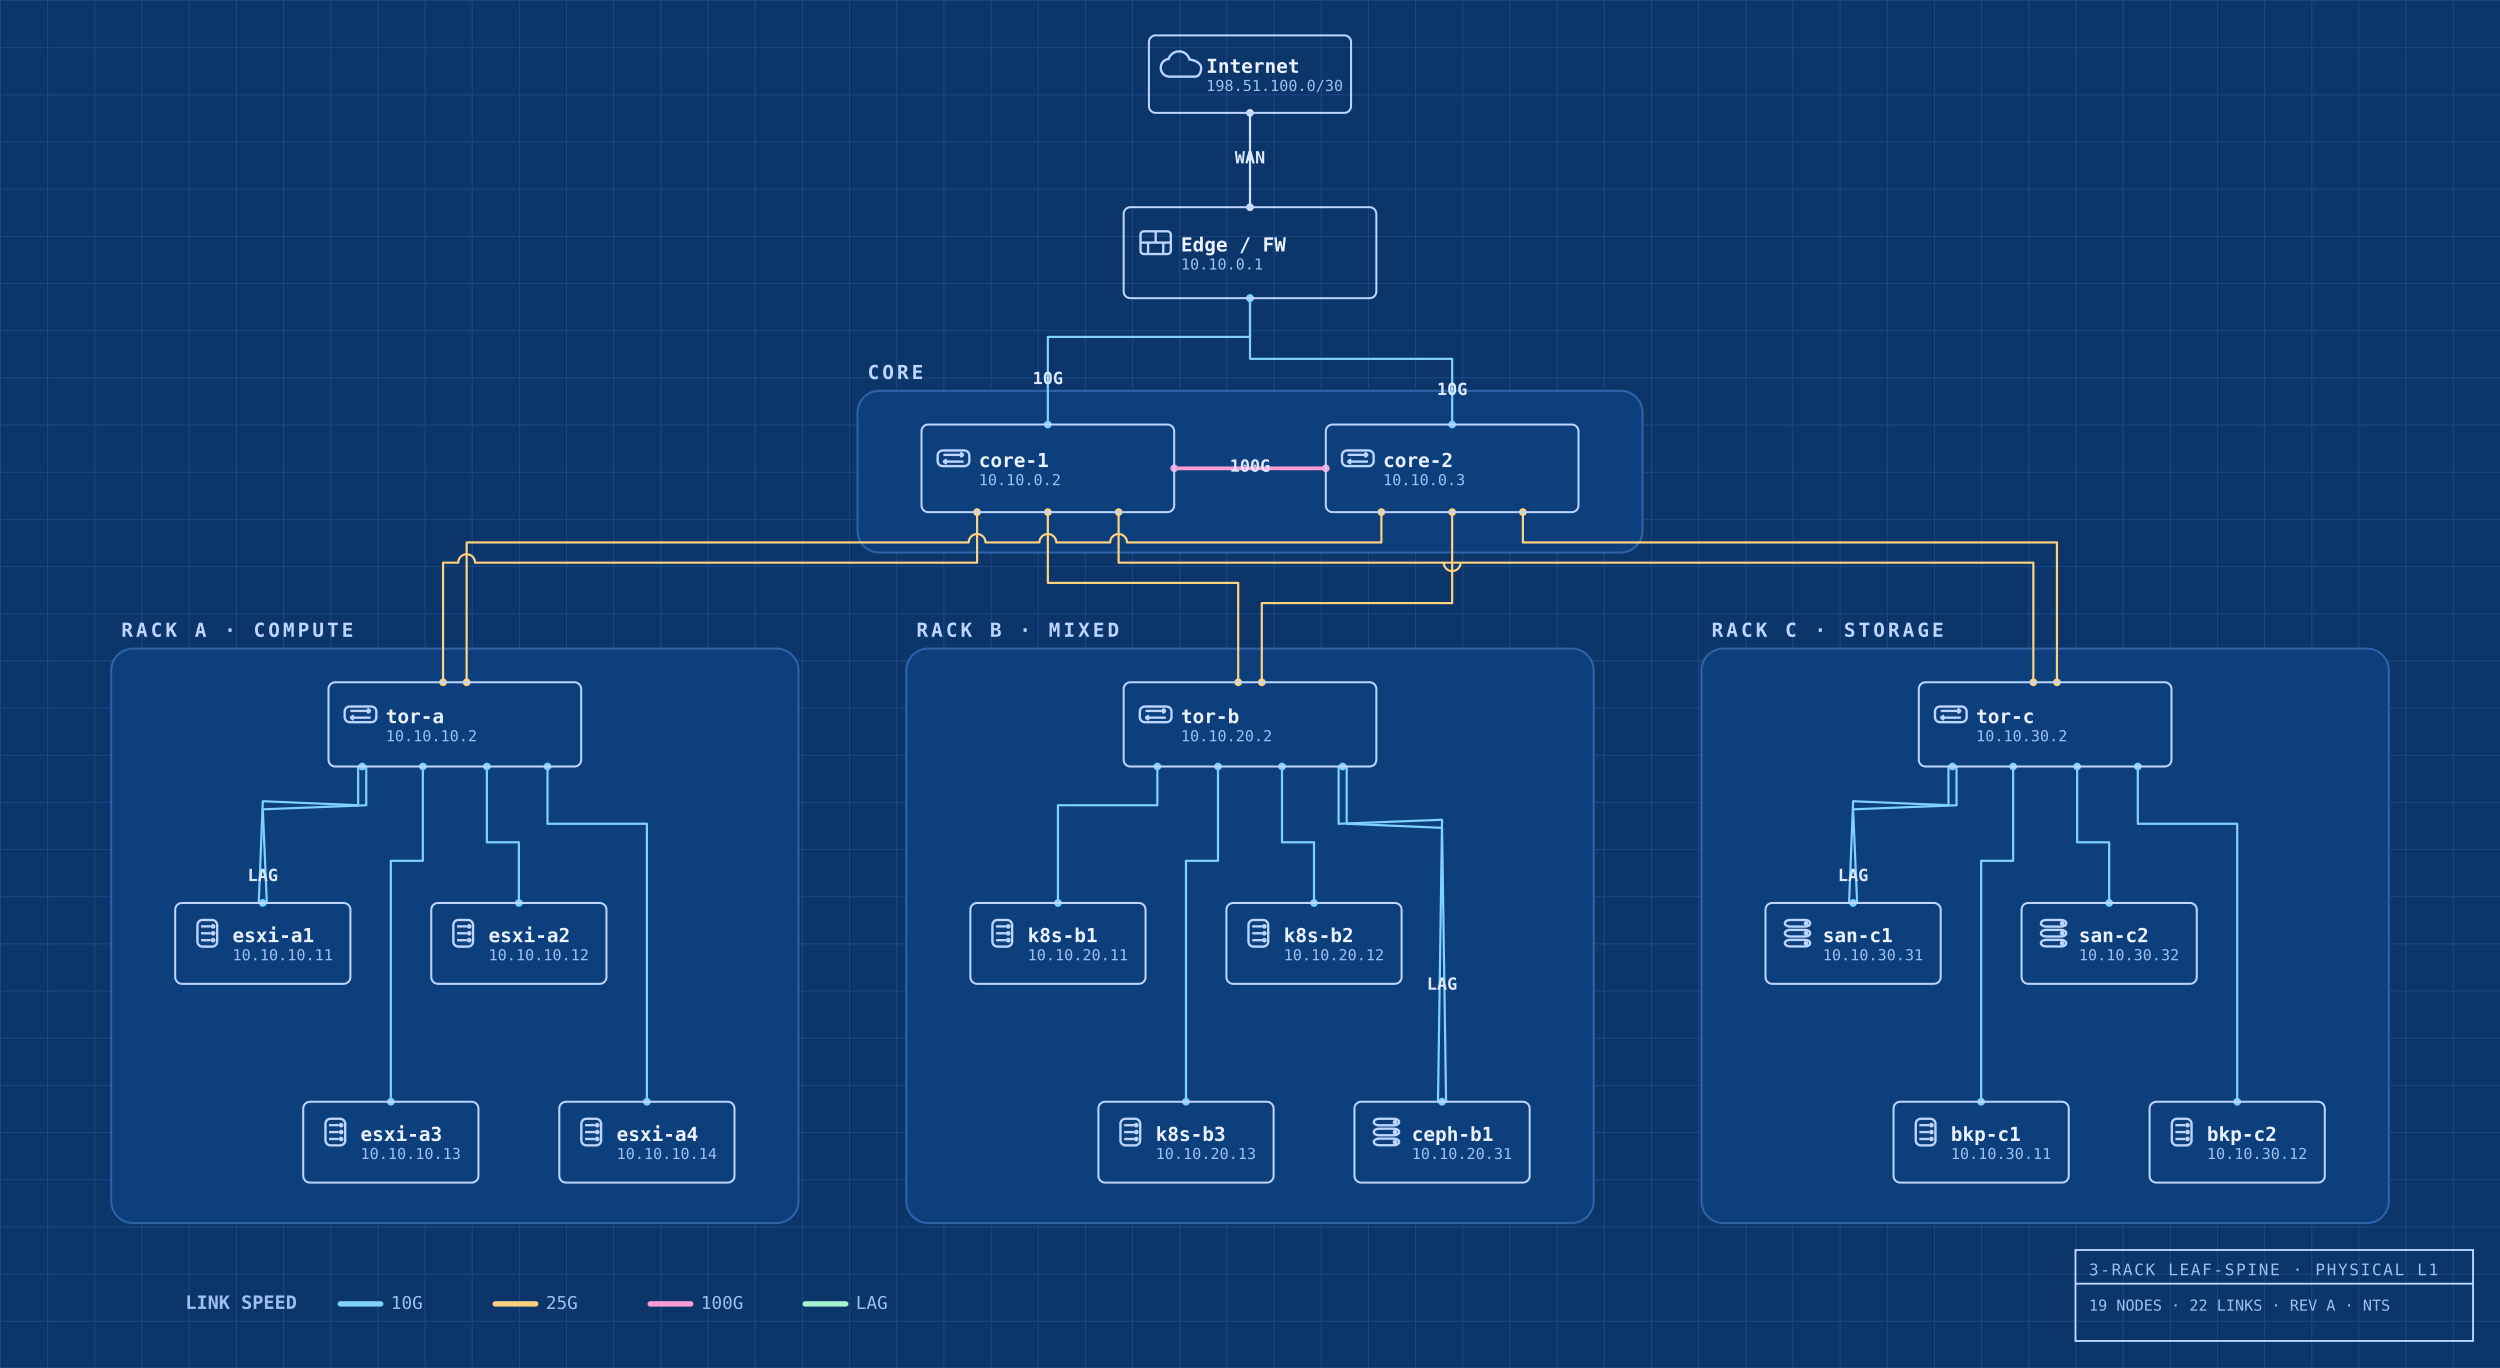
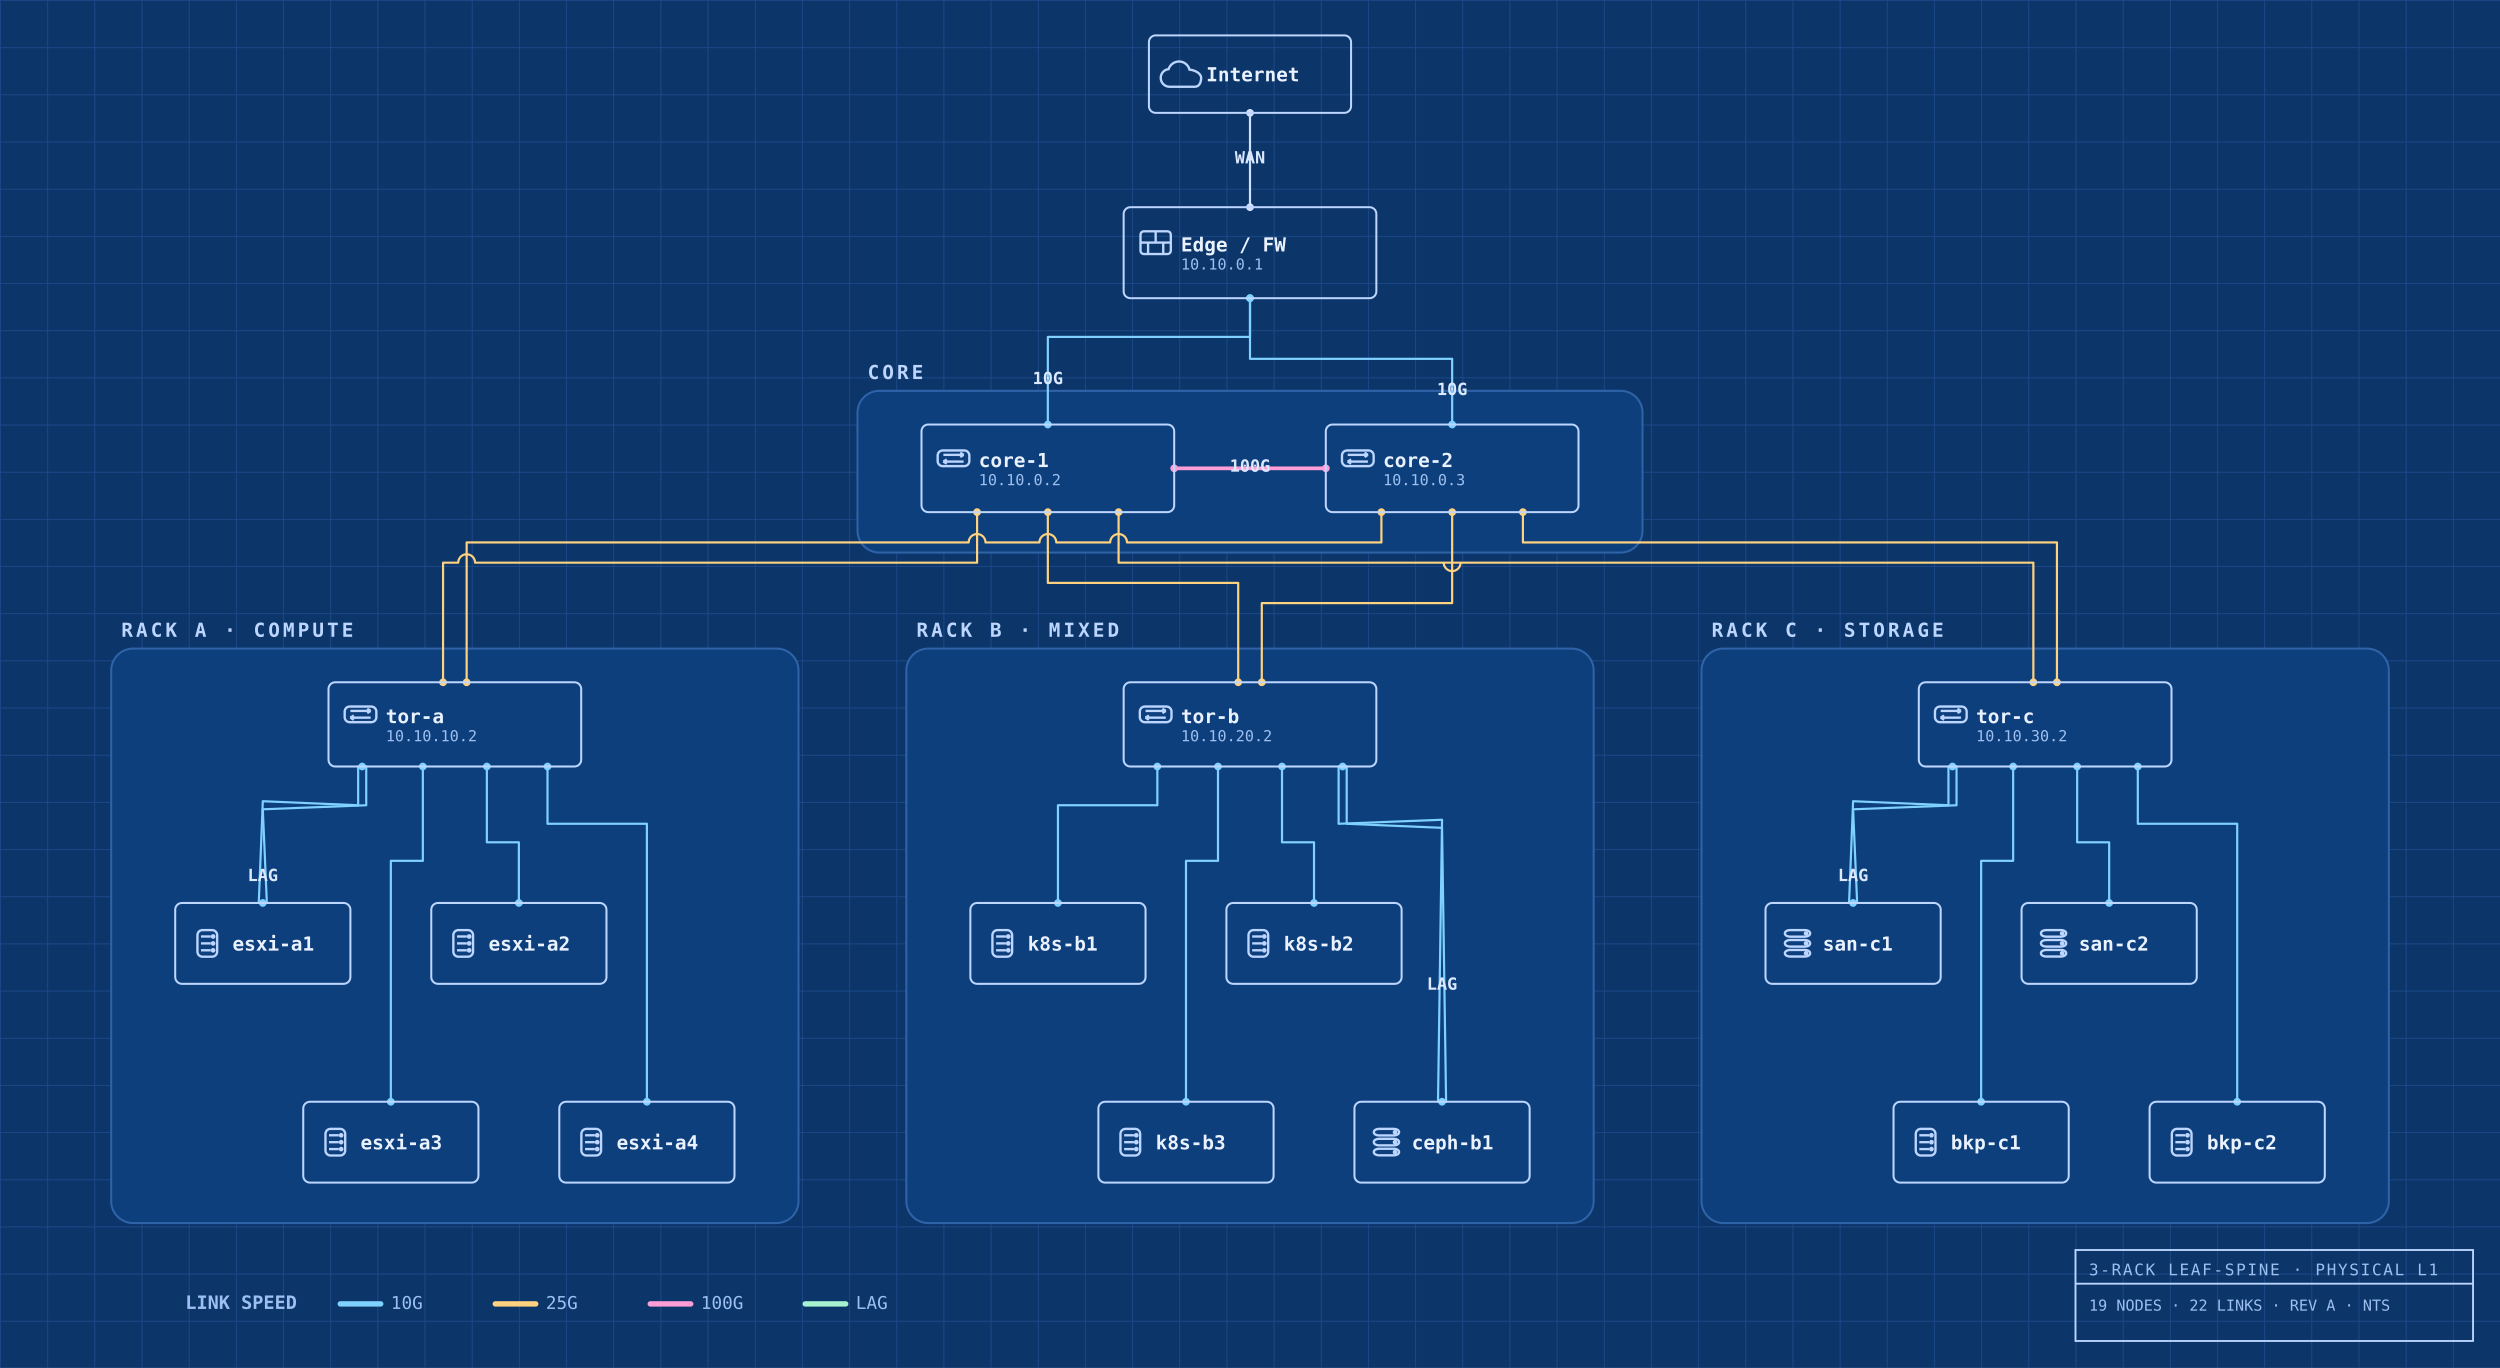
<svg xmlns="http://www.w3.org/2000/svg" viewBox="0 0 1484 812" font-family="ui-monospace, SFMono-Regular, Menlo, Consolas, monospace">
  <rect width="1484" height="812" fill="#0c356a" />
  <defs>
    <pattern id="grd" width="28" height="28" patternUnits="userSpaceOnUse">
      <path d="M28 0H0V28" fill="none" stroke="#1c4a8a" stroke-width="1" />
    </pattern>
  </defs>
  <rect width="1484" height="812" fill="url(#grd)" />
  <rect x="509.0" y="232.0" width="466.0" height="96.0" rx="13" fill="#0e3f7d" stroke="#2f63a8" stroke-width="1.2" />
  <text x="515.0" y="225.0" font-size="11.5" fill="#bcd6ff" font-weight="700" letter-spacing="1.8" font-family="ui-monospace, SFMono-Regular, Menlo, Consolas, monospace">CORE</text>
  <rect x="66.0" y="385.0" width="408.0" height="341.0" rx="13" fill="#0e3f7d" stroke="#2f63a8" stroke-width="1.2" />
  <text x="72.0" y="378.0" font-size="11.5" fill="#bcd6ff" font-weight="700" letter-spacing="1.8" font-family="ui-monospace, SFMono-Regular, Menlo, Consolas, monospace">RACK A · COMPUTE</text>
  <rect x="538.0" y="385.0" width="408.0" height="341.0" rx="13" fill="#0e3f7d" stroke="#2f63a8" stroke-width="1.2" />
  <text x="544.0" y="378.0" font-size="11.5" fill="#bcd6ff" font-weight="700" letter-spacing="1.8" font-family="ui-monospace, SFMono-Regular, Menlo, Consolas, monospace">RACK B · MIXED</text>
  <rect x="1010.0" y="385.0" width="408.0" height="341.0" rx="13" fill="#0e3f7d" stroke="#2f63a8" stroke-width="1.2" />
  <text x="1016.0" y="378.0" font-size="11.5" fill="#bcd6ff" font-weight="700" letter-spacing="1.8" font-family="ui-monospace, SFMono-Regular, Menlo, Consolas, monospace">RACK C · STORAGE</text>
  <path d="M 742.0,123.0 L 742.0,67.0" fill="none" stroke="#cfe0ff" stroke-width="1.3" stroke-linecap="round" stroke-linejoin="round" />
  <circle cx="742.0" cy="123.0" r="2.3" fill="#cfe0ff" />
  <circle cx="742.0" cy="67.0" r="2.3" fill="#cfe0ff" />
  <path d="M 742.0,177.0 L 742.0,200.0 L 622.0,200.0 L 622.0,252.0" fill="none" stroke="#7fd1ff" stroke-width="1.3" stroke-linecap="round" stroke-linejoin="round" />
  <circle cx="742.0" cy="177.0" r="2.3" fill="#7fd1ff" />
  <circle cx="622.0" cy="252.0" r="2.3" fill="#7fd1ff" />
  <path d="M 742.0,177.0 L 742.0,213.0 L 862.0,213.0 L 862.0,252.0" fill="none" stroke="#7fd1ff" stroke-width="1.3" stroke-linecap="round" stroke-linejoin="round" />
  <circle cx="742.0" cy="177.0" r="2.3" fill="#7fd1ff" />
  <circle cx="862.0" cy="252.0" r="2.3" fill="#7fd1ff" />
  <path d="M 697.0,278.0 L 787.0,278.0" fill="none" stroke="#ff9ed6" stroke-width="2.2" stroke-linecap="round" stroke-linejoin="round" />
  <circle cx="697.0" cy="278.0" r="2.3" fill="#ff9ed6" />
  <circle cx="787.0" cy="278.0" r="2.3" fill="#ff9ed6" />
  <path d="M 263.0,405.0 L 263.0,334.0 L 272.0,334.0 A 5,5 0 0 1 282.0,334.0 L 580.0,334.0 L 580.0,304.0" fill="none" stroke="#ffd27f" stroke-width="1.3" stroke-linecap="round" stroke-linejoin="round" />
  <circle cx="263.0" cy="405.0" r="2.3" fill="#ffd27f" />
  <circle cx="580.0" cy="304.0" r="2.3" fill="#ffd27f" />
  <path d="M 277.0,405.0 L 277.0,322.0 L 575.0,322.0 A 5,5 0 0 1 585.0,322.0 L 617.0,322.0 A 5,5 0 0 1 627.0,322.0 L 659.0,322.0 A 5,5 0 0 1 669.0,322.0 L 820.0,322.0 L 820.0,304.0" fill="none" stroke="#ffd27f" stroke-width="1.3" stroke-linecap="round" stroke-linejoin="round" />
  <circle cx="277.0" cy="405.0" r="2.3" fill="#ffd27f" />
  <circle cx="820.0" cy="304.0" r="2.3" fill="#ffd27f" />
  <path d="M 735.0,405.0 L 735.0,346.0 L 622.0,346.0 L 622.0,304.0" fill="none" stroke="#ffd27f" stroke-width="1.3" stroke-linecap="round" stroke-linejoin="round" />
  <circle cx="735.0" cy="405.0" r="2.3" fill="#ffd27f" />
  <circle cx="622.0" cy="304.0" r="2.3" fill="#ffd27f" />
  <path d="M 749.0,405.0 L 749.0,358.0 L 862.0,358.0 L 862.0,304.0" fill="none" stroke="#ffd27f" stroke-width="1.3" stroke-linecap="round" stroke-linejoin="round" />
  <circle cx="749.0" cy="405.0" r="2.3" fill="#ffd27f" />
  <circle cx="862.0" cy="304.0" r="2.3" fill="#ffd27f" />
  <path d="M 1207.0,405.0 L 1207.0,334.0 L 857.0,334.0 A 5,5 0 0 0 867.0,334.0 L 664.0,334.0 L 664.0,304.0" fill="none" stroke="#ffd27f" stroke-width="1.3" stroke-linecap="round" stroke-linejoin="round" />
  <circle cx="1207.0" cy="405.0" r="2.3" fill="#ffd27f" />
  <circle cx="664.0" cy="304.0" r="2.3" fill="#ffd27f" />
  <path d="M 1221.0,405.0 L 1221.0,322.0 L 904.0,322.0 L 904.0,304.0" fill="none" stroke="#ffd27f" stroke-width="1.3" stroke-linecap="round" stroke-linejoin="round" />
  <circle cx="1221.0" cy="405.0" r="2.3" fill="#ffd27f" />
  <circle cx="904.0" cy="304.0" r="2.3" fill="#ffd27f" />
  <path d="M 212.6,455.0 L 212.6,478.0 L 156.0,475.6 L 153.6,536.0" fill="none" stroke="#7fd1ff" stroke-width="1.3" stroke-linecap="round" stroke-linejoin="round" />
  <path d="M 217.4,455.0 L 217.4,478.0 L 156.0,480.4 L 158.4,536.0" fill="none" stroke="#7fd1ff" stroke-width="1.3" stroke-linecap="round" stroke-linejoin="round" />
  <circle cx="215.0" cy="455.0" r="2.3" fill="#7fd1ff" />
  <circle cx="156.0" cy="536.0" r="2.3" fill="#7fd1ff" />
  <path d="M 289.0,455.0 L 289.0,500.0 L 308.0,500.0 L 308.0,536.0" fill="none" stroke="#7fd1ff" stroke-width="1.3" stroke-linecap="round" stroke-linejoin="round" />
  <circle cx="289.0" cy="455.0" r="2.3" fill="#7fd1ff" />
  <circle cx="308.0" cy="536.0" r="2.3" fill="#7fd1ff" />
  <path d="M 251.0,455.0 L 251.0,511.0 L 232.0,511.0 L 232.0,654.0" fill="none" stroke="#7fd1ff" stroke-width="1.3" stroke-linecap="round" stroke-linejoin="round" />
  <circle cx="251.0" cy="455.0" r="2.3" fill="#7fd1ff" />
  <circle cx="232.0" cy="654.0" r="2.3" fill="#7fd1ff" />
  <path d="M 325.0,455.0 L 325.0,489.0 L 384.0,489.0 L 384.0,654.0" fill="none" stroke="#7fd1ff" stroke-width="1.3" stroke-linecap="round" stroke-linejoin="round" />
  <circle cx="325.0" cy="455.0" r="2.3" fill="#7fd1ff" />
  <circle cx="384.0" cy="654.0" r="2.3" fill="#7fd1ff" />
  <path d="M 687.0,455.0 L 687.0,478.0 L 628.0,478.0 L 628.0,536.0" fill="none" stroke="#7fd1ff" stroke-width="1.3" stroke-linecap="round" stroke-linejoin="round" />
  <circle cx="687.0" cy="455.0" r="2.3" fill="#7fd1ff" />
  <circle cx="628.0" cy="536.0" r="2.3" fill="#7fd1ff" />
  <path d="M 761.0,455.0 L 761.0,500.0 L 780.0,500.0 L 780.0,536.0" fill="none" stroke="#7fd1ff" stroke-width="1.3" stroke-linecap="round" stroke-linejoin="round" />
  <circle cx="761.0" cy="455.0" r="2.3" fill="#7fd1ff" />
  <circle cx="780.0" cy="536.0" r="2.3" fill="#7fd1ff" />
  <path d="M 723.0,455.0 L 723.0,511.0 L 704.0,511.0 L 704.0,654.0" fill="none" stroke="#7fd1ff" stroke-width="1.3" stroke-linecap="round" stroke-linejoin="round" />
  <circle cx="723.0" cy="455.0" r="2.3" fill="#7fd1ff" />
  <circle cx="704.0" cy="654.0" r="2.3" fill="#7fd1ff" />
  <path d="M 794.6,455.0 L 794.6,489.0 L 856.0,486.6 L 853.6,654.0" fill="none" stroke="#7fd1ff" stroke-width="1.3" stroke-linecap="round" stroke-linejoin="round" />
  <path d="M 799.4,455.0 L 799.4,489.0 L 856.0,491.4 L 858.4,654.0" fill="none" stroke="#7fd1ff" stroke-width="1.3" stroke-linecap="round" stroke-linejoin="round" />
  <circle cx="797.0" cy="455.0" r="2.3" fill="#7fd1ff" />
  <circle cx="856.0" cy="654.0" r="2.3" fill="#7fd1ff" />
  <path d="M 1156.6,455.0 L 1156.6,478.0 L 1100.0,475.6 L 1097.6,536.0" fill="none" stroke="#7fd1ff" stroke-width="1.3" stroke-linecap="round" stroke-linejoin="round" />
  <path d="M 1161.4,455.0 L 1161.4,478.0 L 1100.0,480.4 L 1102.4,536.0" fill="none" stroke="#7fd1ff" stroke-width="1.3" stroke-linecap="round" stroke-linejoin="round" />
  <circle cx="1159.0" cy="455.0" r="2.3" fill="#7fd1ff" />
  <circle cx="1100.0" cy="536.0" r="2.3" fill="#7fd1ff" />
  <path d="M 1233.0,455.0 L 1233.0,500.0 L 1252.0,500.0 L 1252.0,536.0" fill="none" stroke="#7fd1ff" stroke-width="1.3" stroke-linecap="round" stroke-linejoin="round" />
  <circle cx="1233.0" cy="455.0" r="2.3" fill="#7fd1ff" />
  <circle cx="1252.0" cy="536.0" r="2.3" fill="#7fd1ff" />
  <path d="M 1195.0,455.0 L 1195.0,511.0 L 1176.0,511.0 L 1176.0,654.0" fill="none" stroke="#7fd1ff" stroke-width="1.3" stroke-linecap="round" stroke-linejoin="round" />
  <circle cx="1195.0" cy="455.0" r="2.3" fill="#7fd1ff" />
  <circle cx="1176.0" cy="654.0" r="2.3" fill="#7fd1ff" />
  <path d="M 1269.0,455.0 L 1269.0,489.0 L 1328.0,489.0 L 1328.0,654.0" fill="none" stroke="#7fd1ff" stroke-width="1.3" stroke-linecap="round" stroke-linejoin="round" />
  <circle cx="1269.0" cy="455.0" r="2.3" fill="#7fd1ff" />
  <circle cx="1328.0" cy="654.0" r="2.3" fill="#7fd1ff" />
  <text x="742.0" y="97.0" font-size="10" text-anchor="middle" fill="#dbe9ff" font-weight="600" font-family="ui-monospace, SFMono-Regular, Menlo, Consolas, monospace">WAN</text>
  <text x="622.0" y="228.0" font-size="10" text-anchor="middle" fill="#dbe9ff" font-weight="600" font-family="ui-monospace, SFMono-Regular, Menlo, Consolas, monospace">10G</text>
  <text x="862.0" y="234.5" font-size="10" text-anchor="middle" fill="#dbe9ff" font-weight="600" font-family="ui-monospace, SFMono-Regular, Menlo, Consolas, monospace">10G</text>
  <text x="742.0" y="280.0" font-size="10" text-anchor="middle" fill="#dbe9ff" font-weight="600" font-family="ui-monospace, SFMono-Regular, Menlo, Consolas, monospace">100G</text>
  <text x="156.0" y="523.0" font-size="10" text-anchor="middle" fill="#dbe9ff" font-weight="600" font-family="ui-monospace, SFMono-Regular, Menlo, Consolas, monospace">LAG</text>
  <text x="856.0" y="587.5" font-size="10" text-anchor="middle" fill="#dbe9ff" font-weight="600" font-family="ui-monospace, SFMono-Regular, Menlo, Consolas, monospace">LAG</text>
  <text x="1100.0" y="523.0" font-size="10" text-anchor="middle" fill="#dbe9ff" font-weight="600" font-family="ui-monospace, SFMono-Regular, Menlo, Consolas, monospace">LAG</text>
  <rect x="682.0" y="21.0" width="120" height="46" rx="4" fill="none" stroke="#bcd6ff" stroke-width="1.2" />
-   <g transform="translate(689.0,30.5) scale(0.375)">
+   <g transform="translate(689.0,36.5) scale(0.375)">
    <path d="M54,40 H14 C6.3,40 0,33.7 0,26 0,18.8 5.4,12.9 12.4,12.1 14.7,5.1 21.3,0 29,0 c8,0 14.7,5.5 16.6,12.9 C53.4,13.6 64,18.3 64,26 64,33.7 60.6,40 54,40 Z" fill="none" stroke="#bcd6ff" stroke-width="3.73" />
  </g>
-   <text x="716.0" y="40.0" font-size="11.5" fill="#eaf2ff" font-weight="600" dominant-baseline="middle">Internet</text>
-   <text x="716.0" y="54.0" font-size="9" fill="#9dc0f0" font-family="ui-monospace, SFMono-Regular, Menlo, Consolas, monospace">198.51.100.0/30</text>
+   <text x="716.0" y="45.0" font-size="11.5" fill="#eaf2ff" font-weight="600" dominant-baseline="middle">Internet</text>
  <rect x="667.0" y="123.0" width="150" height="54" rx="4" fill="none" stroke="#bcd6ff" stroke-width="1.2" />
  <rect x="677.0" y="137.3" width="18.0" height="13.5" rx="2" fill="none" stroke="#bcd6ff" stroke-width="1.4" />
  <line x1="677.0" y1="144.0" x2="695.0" y2="144.0" stroke="#bcd6ff" stroke-width="1.4" />
  <line x1="686.0" y1="137.3" x2="686.0" y2="144.0" stroke="#bcd6ff" stroke-width="1.4" />
  <line x1="681.5" y1="144.0" x2="681.5" y2="150.8" stroke="#bcd6ff" stroke-width="1.4" />
  <line x1="690.5" y1="144.0" x2="690.5" y2="150.8" stroke="#bcd6ff" stroke-width="1.4" />
  <text x="701.0" y="146.0" font-size="11.5" fill="#eaf2ff" font-weight="600" dominant-baseline="middle">Edge / FW</text>
  <text x="701.0" y="160.0" font-size="9" fill="#9dc0f0" font-family="ui-monospace, SFMono-Regular, Menlo, Consolas, monospace">10.10.0.1</text>
  <rect x="547.0" y="252.0" width="150" height="52" rx="4" fill="none" stroke="#bcd6ff" stroke-width="1.2" />
  <rect x="556.6" y="267.4" width="18.8" height="9.3" rx="3" fill="none" stroke="#bcd6ff" stroke-width="1.4" />
  <line x1="560.0" y1="270.0" x2="572.0" y2="270.0" stroke="#bcd6ff" stroke-width="1.4" />
  <path d="M 572.0,270.0 l -2.0,-1.3 M 572.0,270.0 l -2.0,1.3" stroke="#bcd6ff" stroke-width="1.4" fill="none" />
  <line x1="560.0" y1="274.0" x2="572.0" y2="274.0" stroke="#bcd6ff" stroke-width="1.4" />
  <path d="M 560.0,274.0 l 2.0,-1.3 M 560.0,274.0 l 2.0,1.3" stroke="#bcd6ff" stroke-width="1.4" fill="none" />
  <text x="581.0" y="274.0" font-size="11.5" fill="#eaf2ff" font-weight="600" dominant-baseline="middle">core-1</text>
  <text x="581.0" y="288.0" font-size="9" fill="#9dc0f0" font-family="ui-monospace, SFMono-Regular, Menlo, Consolas, monospace">10.10.0.2</text>
  <rect x="787.0" y="252.0" width="150" height="52" rx="4" fill="none" stroke="#bcd6ff" stroke-width="1.2" />
  <rect x="796.6" y="267.4" width="18.8" height="9.3" rx="3" fill="none" stroke="#bcd6ff" stroke-width="1.4" />
  <line x1="800.0" y1="270.0" x2="812.0" y2="270.0" stroke="#bcd6ff" stroke-width="1.4" />
  <path d="M 812.0,270.0 l -2.0,-1.3 M 812.0,270.0 l -2.0,1.3" stroke="#bcd6ff" stroke-width="1.4" fill="none" />
  <line x1="800.0" y1="274.0" x2="812.0" y2="274.0" stroke="#bcd6ff" stroke-width="1.4" />
  <path d="M 800.0,274.0 l 2.0,-1.3 M 800.0,274.0 l 2.0,1.3" stroke="#bcd6ff" stroke-width="1.4" fill="none" />
  <text x="821.0" y="274.0" font-size="11.5" fill="#eaf2ff" font-weight="600" dominant-baseline="middle">core-2</text>
  <text x="821.0" y="288.0" font-size="9" fill="#9dc0f0" font-family="ui-monospace, SFMono-Regular, Menlo, Consolas, monospace">10.10.0.3</text>
  <rect x="195.0" y="405.0" width="150" height="50" rx="4" fill="none" stroke="#bcd6ff" stroke-width="1.2" />
  <rect x="204.6" y="419.4" width="18.8" height="9.3" rx="3" fill="none" stroke="#bcd6ff" stroke-width="1.4" />
  <line x1="208.0" y1="422.0" x2="220.0" y2="422.0" stroke="#bcd6ff" stroke-width="1.4" />
  <path d="M 220.0,422.0 l -2.0,-1.3 M 220.0,422.0 l -2.0,1.3" stroke="#bcd6ff" stroke-width="1.4" fill="none" />
  <line x1="208.0" y1="426.0" x2="220.0" y2="426.0" stroke="#bcd6ff" stroke-width="1.4" />
  <path d="M 208.0,426.0 l 2.0,-1.3 M 208.0,426.0 l 2.0,1.3" stroke="#bcd6ff" stroke-width="1.4" fill="none" />
  <text x="229.0" y="426.0" font-size="11.5" fill="#eaf2ff" font-weight="600" dominant-baseline="middle">tor-a</text>
  <text x="229.0" y="440.0" font-size="9" fill="#9dc0f0" font-family="ui-monospace, SFMono-Regular, Menlo, Consolas, monospace">10.10.10.2</text>
  <rect x="104.0" y="536.0" width="104" height="48" rx="4" fill="none" stroke="#bcd6ff" stroke-width="1.2" />
-   <rect x="117.2" y="546.1" width="11.7" height="15.8" rx="3" fill="none" stroke="#bcd6ff" stroke-width="1.4" />
-   <line x1="119.3" y1="549.9" x2="125.1" y2="549.9" stroke="#bcd6ff" stroke-width="1.4" />
-   <circle cx="126.5" cy="549.9" r="1.4" fill="#bcd6ff" />
-   <line x1="119.3" y1="554.0" x2="125.1" y2="554.0" stroke="#bcd6ff" stroke-width="1.4" />
-   <circle cx="126.5" cy="554.0" r="1.4" fill="#bcd6ff" />
-   <line x1="119.3" y1="558.1" x2="125.1" y2="558.1" stroke="#bcd6ff" stroke-width="1.4" />
-   <circle cx="126.5" cy="558.1" r="1.4" fill="#bcd6ff" />
-   <text x="138.0" y="556.0" font-size="11.5" fill="#eaf2ff" font-weight="600" dominant-baseline="middle">esxi-a1</text>
-   <text x="138.0" y="570.0" font-size="9" fill="#9dc0f0" font-family="ui-monospace, SFMono-Regular, Menlo, Consolas, monospace">10.10.10.11</text>
+   <rect x="117.2" y="552.1" width="11.7" height="15.8" rx="3" fill="none" stroke="#bcd6ff" stroke-width="1.4" />
+   <line x1="119.3" y1="555.9" x2="125.1" y2="555.9" stroke="#bcd6ff" stroke-width="1.4" />
+   <circle cx="126.5" cy="555.9" r="1.4" fill="#bcd6ff" />
+   <line x1="119.3" y1="560.0" x2="125.1" y2="560.0" stroke="#bcd6ff" stroke-width="1.4" />
+   <circle cx="126.5" cy="560.0" r="1.4" fill="#bcd6ff" />
+   <line x1="119.3" y1="564.1" x2="125.1" y2="564.1" stroke="#bcd6ff" stroke-width="1.4" />
+   <circle cx="126.5" cy="564.1" r="1.4" fill="#bcd6ff" />
+   <text x="138.0" y="561.0" font-size="11.5" fill="#eaf2ff" font-weight="600" dominant-baseline="middle">esxi-a1</text>
  <rect x="256.0" y="536.0" width="104" height="48" rx="4" fill="none" stroke="#bcd6ff" stroke-width="1.2" />
-   <rect x="269.1" y="546.1" width="11.7" height="15.8" rx="3" fill="none" stroke="#bcd6ff" stroke-width="1.4" />
-   <line x1="271.3" y1="549.9" x2="277.1" y2="549.9" stroke="#bcd6ff" stroke-width="1.4" />
-   <circle cx="278.5" cy="549.9" r="1.4" fill="#bcd6ff" />
-   <line x1="271.3" y1="554.0" x2="277.1" y2="554.0" stroke="#bcd6ff" stroke-width="1.4" />
-   <circle cx="278.5" cy="554.0" r="1.4" fill="#bcd6ff" />
-   <line x1="271.3" y1="558.1" x2="277.1" y2="558.1" stroke="#bcd6ff" stroke-width="1.4" />
-   <circle cx="278.5" cy="558.1" r="1.4" fill="#bcd6ff" />
-   <text x="290.0" y="556.0" font-size="11.5" fill="#eaf2ff" font-weight="600" dominant-baseline="middle">esxi-a2</text>
-   <text x="290.0" y="570.0" font-size="9" fill="#9dc0f0" font-family="ui-monospace, SFMono-Regular, Menlo, Consolas, monospace">10.10.10.12</text>
+   <rect x="269.1" y="552.1" width="11.7" height="15.8" rx="3" fill="none" stroke="#bcd6ff" stroke-width="1.4" />
+   <line x1="271.3" y1="555.9" x2="277.1" y2="555.9" stroke="#bcd6ff" stroke-width="1.4" />
+   <circle cx="278.5" cy="555.9" r="1.4" fill="#bcd6ff" />
+   <line x1="271.3" y1="560.0" x2="277.1" y2="560.0" stroke="#bcd6ff" stroke-width="1.4" />
+   <circle cx="278.5" cy="560.0" r="1.4" fill="#bcd6ff" />
+   <line x1="271.3" y1="564.1" x2="277.1" y2="564.1" stroke="#bcd6ff" stroke-width="1.4" />
+   <circle cx="278.5" cy="564.1" r="1.4" fill="#bcd6ff" />
+   <text x="290.0" y="561.0" font-size="11.5" fill="#eaf2ff" font-weight="600" dominant-baseline="middle">esxi-a2</text>
  <rect x="180.0" y="654.0" width="104" height="48" rx="4" fill="none" stroke="#bcd6ff" stroke-width="1.2" />
-   <rect x="193.2" y="664.1" width="11.7" height="15.8" rx="3" fill="none" stroke="#bcd6ff" stroke-width="1.4" />
-   <line x1="195.3" y1="667.9" x2="201.1" y2="667.9" stroke="#bcd6ff" stroke-width="1.4" />
-   <circle cx="202.5" cy="667.9" r="1.4" fill="#bcd6ff" />
-   <line x1="195.3" y1="672.0" x2="201.1" y2="672.0" stroke="#bcd6ff" stroke-width="1.4" />
-   <circle cx="202.5" cy="672.0" r="1.4" fill="#bcd6ff" />
-   <line x1="195.3" y1="676.1" x2="201.1" y2="676.1" stroke="#bcd6ff" stroke-width="1.4" />
-   <circle cx="202.5" cy="676.1" r="1.4" fill="#bcd6ff" />
-   <text x="214.0" y="674.0" font-size="11.5" fill="#eaf2ff" font-weight="600" dominant-baseline="middle">esxi-a3</text>
-   <text x="214.0" y="688.0" font-size="9" fill="#9dc0f0" font-family="ui-monospace, SFMono-Regular, Menlo, Consolas, monospace">10.10.10.13</text>
+   <rect x="193.2" y="670.1" width="11.7" height="15.8" rx="3" fill="none" stroke="#bcd6ff" stroke-width="1.4" />
+   <line x1="195.3" y1="673.9" x2="201.1" y2="673.9" stroke="#bcd6ff" stroke-width="1.4" />
+   <circle cx="202.5" cy="673.9" r="1.4" fill="#bcd6ff" />
+   <line x1="195.3" y1="678.0" x2="201.1" y2="678.0" stroke="#bcd6ff" stroke-width="1.4" />
+   <circle cx="202.5" cy="678.0" r="1.4" fill="#bcd6ff" />
+   <line x1="195.3" y1="682.1" x2="201.1" y2="682.1" stroke="#bcd6ff" stroke-width="1.4" />
+   <circle cx="202.5" cy="682.1" r="1.4" fill="#bcd6ff" />
+   <text x="214.0" y="679.0" font-size="11.5" fill="#eaf2ff" font-weight="600" dominant-baseline="middle">esxi-a3</text>
  <rect x="332.0" y="654.0" width="104" height="48" rx="4" fill="none" stroke="#bcd6ff" stroke-width="1.2" />
-   <rect x="345.1" y="664.1" width="11.7" height="15.8" rx="3" fill="none" stroke="#bcd6ff" stroke-width="1.4" />
-   <line x1="347.3" y1="667.9" x2="353.1" y2="667.9" stroke="#bcd6ff" stroke-width="1.4" />
-   <circle cx="354.5" cy="667.9" r="1.4" fill="#bcd6ff" />
-   <line x1="347.3" y1="672.0" x2="353.1" y2="672.0" stroke="#bcd6ff" stroke-width="1.4" />
-   <circle cx="354.5" cy="672.0" r="1.4" fill="#bcd6ff" />
-   <line x1="347.3" y1="676.1" x2="353.1" y2="676.1" stroke="#bcd6ff" stroke-width="1.4" />
-   <circle cx="354.5" cy="676.1" r="1.4" fill="#bcd6ff" />
-   <text x="366.0" y="674.0" font-size="11.5" fill="#eaf2ff" font-weight="600" dominant-baseline="middle">esxi-a4</text>
-   <text x="366.0" y="688.0" font-size="9" fill="#9dc0f0" font-family="ui-monospace, SFMono-Regular, Menlo, Consolas, monospace">10.10.10.14</text>
+   <rect x="345.1" y="670.1" width="11.7" height="15.8" rx="3" fill="none" stroke="#bcd6ff" stroke-width="1.4" />
+   <line x1="347.3" y1="673.9" x2="353.1" y2="673.9" stroke="#bcd6ff" stroke-width="1.4" />
+   <circle cx="354.5" cy="673.9" r="1.4" fill="#bcd6ff" />
+   <line x1="347.3" y1="678.0" x2="353.1" y2="678.0" stroke="#bcd6ff" stroke-width="1.4" />
+   <circle cx="354.5" cy="678.0" r="1.4" fill="#bcd6ff" />
+   <line x1="347.3" y1="682.1" x2="353.1" y2="682.1" stroke="#bcd6ff" stroke-width="1.4" />
+   <circle cx="354.5" cy="682.1" r="1.4" fill="#bcd6ff" />
+   <text x="366.0" y="679.0" font-size="11.5" fill="#eaf2ff" font-weight="600" dominant-baseline="middle">esxi-a4</text>
  <rect x="667.0" y="405.0" width="150" height="50" rx="4" fill="none" stroke="#bcd6ff" stroke-width="1.2" />
  <rect x="676.6" y="419.4" width="18.8" height="9.3" rx="3" fill="none" stroke="#bcd6ff" stroke-width="1.4" />
  <line x1="680.0" y1="422.0" x2="692.0" y2="422.0" stroke="#bcd6ff" stroke-width="1.4" />
  <path d="M 692.0,422.0 l -2.0,-1.3 M 692.0,422.0 l -2.0,1.3" stroke="#bcd6ff" stroke-width="1.4" fill="none" />
  <line x1="680.0" y1="426.0" x2="692.0" y2="426.0" stroke="#bcd6ff" stroke-width="1.4" />
  <path d="M 680.0,426.0 l 2.0,-1.3 M 680.0,426.0 l 2.0,1.3" stroke="#bcd6ff" stroke-width="1.4" fill="none" />
  <text x="701.0" y="426.0" font-size="11.5" fill="#eaf2ff" font-weight="600" dominant-baseline="middle">tor-b</text>
  <text x="701.0" y="440.0" font-size="9" fill="#9dc0f0" font-family="ui-monospace, SFMono-Regular, Menlo, Consolas, monospace">10.10.20.2</text>
  <rect x="576.0" y="536.0" width="104" height="48" rx="4" fill="none" stroke="#bcd6ff" stroke-width="1.2" />
-   <rect x="589.1" y="546.1" width="11.7" height="15.8" rx="3" fill="none" stroke="#bcd6ff" stroke-width="1.4" />
-   <line x1="591.3" y1="549.9" x2="597.1" y2="549.9" stroke="#bcd6ff" stroke-width="1.4" />
-   <circle cx="598.5" cy="549.9" r="1.4" fill="#bcd6ff" />
-   <line x1="591.3" y1="554.0" x2="597.1" y2="554.0" stroke="#bcd6ff" stroke-width="1.4" />
-   <circle cx="598.5" cy="554.0" r="1.4" fill="#bcd6ff" />
-   <line x1="591.3" y1="558.1" x2="597.1" y2="558.1" stroke="#bcd6ff" stroke-width="1.4" />
-   <circle cx="598.5" cy="558.1" r="1.4" fill="#bcd6ff" />
-   <text x="610.0" y="556.0" font-size="11.5" fill="#eaf2ff" font-weight="600" dominant-baseline="middle">k8s-b1</text>
-   <text x="610.0" y="570.0" font-size="9" fill="#9dc0f0" font-family="ui-monospace, SFMono-Regular, Menlo, Consolas, monospace">10.10.20.11</text>
+   <rect x="589.1" y="552.1" width="11.7" height="15.8" rx="3" fill="none" stroke="#bcd6ff" stroke-width="1.4" />
+   <line x1="591.3" y1="555.9" x2="597.1" y2="555.9" stroke="#bcd6ff" stroke-width="1.4" />
+   <circle cx="598.5" cy="555.9" r="1.4" fill="#bcd6ff" />
+   <line x1="591.3" y1="560.0" x2="597.1" y2="560.0" stroke="#bcd6ff" stroke-width="1.4" />
+   <circle cx="598.5" cy="560.0" r="1.4" fill="#bcd6ff" />
+   <line x1="591.3" y1="564.1" x2="597.1" y2="564.1" stroke="#bcd6ff" stroke-width="1.4" />
+   <circle cx="598.5" cy="564.1" r="1.4" fill="#bcd6ff" />
+   <text x="610.0" y="561.0" font-size="11.5" fill="#eaf2ff" font-weight="600" dominant-baseline="middle">k8s-b1</text>
  <rect x="728.0" y="536.0" width="104" height="48" rx="4" fill="none" stroke="#bcd6ff" stroke-width="1.2" />
-   <rect x="741.1" y="546.1" width="11.7" height="15.8" rx="3" fill="none" stroke="#bcd6ff" stroke-width="1.4" />
-   <line x1="743.3" y1="549.9" x2="749.1" y2="549.9" stroke="#bcd6ff" stroke-width="1.4" />
-   <circle cx="750.5" cy="549.9" r="1.4" fill="#bcd6ff" />
-   <line x1="743.3" y1="554.0" x2="749.1" y2="554.0" stroke="#bcd6ff" stroke-width="1.4" />
-   <circle cx="750.5" cy="554.0" r="1.4" fill="#bcd6ff" />
-   <line x1="743.3" y1="558.1" x2="749.1" y2="558.1" stroke="#bcd6ff" stroke-width="1.4" />
-   <circle cx="750.5" cy="558.1" r="1.4" fill="#bcd6ff" />
-   <text x="762.0" y="556.0" font-size="11.5" fill="#eaf2ff" font-weight="600" dominant-baseline="middle">k8s-b2</text>
-   <text x="762.0" y="570.0" font-size="9" fill="#9dc0f0" font-family="ui-monospace, SFMono-Regular, Menlo, Consolas, monospace">10.10.20.12</text>
+   <rect x="741.1" y="552.1" width="11.7" height="15.8" rx="3" fill="none" stroke="#bcd6ff" stroke-width="1.4" />
+   <line x1="743.3" y1="555.9" x2="749.1" y2="555.9" stroke="#bcd6ff" stroke-width="1.4" />
+   <circle cx="750.5" cy="555.9" r="1.4" fill="#bcd6ff" />
+   <line x1="743.3" y1="560.0" x2="749.1" y2="560.0" stroke="#bcd6ff" stroke-width="1.4" />
+   <circle cx="750.5" cy="560.0" r="1.4" fill="#bcd6ff" />
+   <line x1="743.3" y1="564.1" x2="749.1" y2="564.1" stroke="#bcd6ff" stroke-width="1.4" />
+   <circle cx="750.5" cy="564.1" r="1.4" fill="#bcd6ff" />
+   <text x="762.0" y="561.0" font-size="11.5" fill="#eaf2ff" font-weight="600" dominant-baseline="middle">k8s-b2</text>
  <rect x="652.0" y="654.0" width="104" height="48" rx="4" fill="none" stroke="#bcd6ff" stroke-width="1.2" />
-   <rect x="665.1" y="664.1" width="11.7" height="15.8" rx="3" fill="none" stroke="#bcd6ff" stroke-width="1.4" />
-   <line x1="667.3" y1="667.9" x2="673.1" y2="667.9" stroke="#bcd6ff" stroke-width="1.4" />
-   <circle cx="674.5" cy="667.9" r="1.4" fill="#bcd6ff" />
-   <line x1="667.3" y1="672.0" x2="673.1" y2="672.0" stroke="#bcd6ff" stroke-width="1.4" />
-   <circle cx="674.5" cy="672.0" r="1.4" fill="#bcd6ff" />
-   <line x1="667.3" y1="676.1" x2="673.1" y2="676.1" stroke="#bcd6ff" stroke-width="1.4" />
-   <circle cx="674.5" cy="676.1" r="1.4" fill="#bcd6ff" />
-   <text x="686.0" y="674.0" font-size="11.5" fill="#eaf2ff" font-weight="600" dominant-baseline="middle">k8s-b3</text>
-   <text x="686.0" y="688.0" font-size="9" fill="#9dc0f0" font-family="ui-monospace, SFMono-Regular, Menlo, Consolas, monospace">10.10.20.13</text>
+   <rect x="665.1" y="670.1" width="11.7" height="15.8" rx="3" fill="none" stroke="#bcd6ff" stroke-width="1.4" />
+   <line x1="667.3" y1="673.9" x2="673.1" y2="673.9" stroke="#bcd6ff" stroke-width="1.4" />
+   <circle cx="674.5" cy="673.9" r="1.4" fill="#bcd6ff" />
+   <line x1="667.3" y1="678.0" x2="673.1" y2="678.0" stroke="#bcd6ff" stroke-width="1.4" />
+   <circle cx="674.5" cy="678.0" r="1.4" fill="#bcd6ff" />
+   <line x1="667.3" y1="682.1" x2="673.1" y2="682.1" stroke="#bcd6ff" stroke-width="1.4" />
+   <circle cx="674.5" cy="682.1" r="1.4" fill="#bcd6ff" />
+   <text x="686.0" y="679.0" font-size="11.5" fill="#eaf2ff" font-weight="600" dominant-baseline="middle">k8s-b3</text>
  <rect x="804.0" y="654.0" width="104" height="48" rx="4" fill="none" stroke="#bcd6ff" stroke-width="1.2" />
-   <rect x="815.5" y="664.1" width="15.0" height="3.9" rx="3" fill="none" stroke="#bcd6ff" stroke-width="1.4" />
-   <circle cx="828.1" cy="666.1" r="1.4" fill="#bcd6ff" />
-   <rect x="815.5" y="670.0" width="15.0" height="3.9" rx="3" fill="none" stroke="#bcd6ff" stroke-width="1.4" />
-   <circle cx="828.1" cy="672.0" r="1.4" fill="#bcd6ff" />
-   <rect x="815.5" y="675.9" width="15.0" height="3.9" rx="3" fill="none" stroke="#bcd6ff" stroke-width="1.4" />
-   <circle cx="828.1" cy="677.9" r="1.4" fill="#bcd6ff" />
-   <text x="838.0" y="674.0" font-size="11.5" fill="#eaf2ff" font-weight="600" dominant-baseline="middle">ceph-b1</text>
-   <text x="838.0" y="688.0" font-size="9" fill="#9dc0f0" font-family="ui-monospace, SFMono-Regular, Menlo, Consolas, monospace">10.10.20.31</text>
+   <rect x="815.5" y="670.1" width="15.0" height="3.9" rx="3" fill="none" stroke="#bcd6ff" stroke-width="1.4" />
+   <circle cx="828.1" cy="672.1" r="1.4" fill="#bcd6ff" />
+   <rect x="815.5" y="676.0" width="15.0" height="3.9" rx="3" fill="none" stroke="#bcd6ff" stroke-width="1.4" />
+   <circle cx="828.1" cy="678.0" r="1.4" fill="#bcd6ff" />
+   <rect x="815.5" y="681.9" width="15.0" height="3.9" rx="3" fill="none" stroke="#bcd6ff" stroke-width="1.4" />
+   <circle cx="828.1" cy="683.9" r="1.4" fill="#bcd6ff" />
+   <text x="838.0" y="679.0" font-size="11.5" fill="#eaf2ff" font-weight="600" dominant-baseline="middle">ceph-b1</text>
  <rect x="1139.0" y="405.0" width="150" height="50" rx="4" fill="none" stroke="#bcd6ff" stroke-width="1.2" />
  <rect x="1148.6" y="419.4" width="18.8" height="9.3" rx="3" fill="none" stroke="#bcd6ff" stroke-width="1.4" />
  <line x1="1152.0" y1="422.0" x2="1164.0" y2="422.0" stroke="#bcd6ff" stroke-width="1.4" />
  <path d="M 1164.0,422.0 l -2.0,-1.3 M 1164.0,422.0 l -2.0,1.3" stroke="#bcd6ff" stroke-width="1.4" fill="none" />
  <line x1="1152.0" y1="426.0" x2="1164.0" y2="426.0" stroke="#bcd6ff" stroke-width="1.4" />
  <path d="M 1152.0,426.0 l 2.0,-1.3 M 1152.0,426.0 l 2.0,1.3" stroke="#bcd6ff" stroke-width="1.4" fill="none" />
  <text x="1173.0" y="426.0" font-size="11.5" fill="#eaf2ff" font-weight="600" dominant-baseline="middle">tor-c</text>
  <text x="1173.0" y="440.0" font-size="9" fill="#9dc0f0" font-family="ui-monospace, SFMono-Regular, Menlo, Consolas, monospace">10.10.30.2</text>
  <rect x="1048.0" y="536.0" width="104" height="48" rx="4" fill="none" stroke="#bcd6ff" stroke-width="1.2" />
-   <rect x="1059.5" y="546.1" width="15.0" height="3.9" rx="3" fill="none" stroke="#bcd6ff" stroke-width="1.4" />
-   <circle cx="1072.1" cy="548.1" r="1.4" fill="#bcd6ff" />
-   <rect x="1059.5" y="552.0" width="15.0" height="3.9" rx="3" fill="none" stroke="#bcd6ff" stroke-width="1.4" />
-   <circle cx="1072.1" cy="554.0" r="1.4" fill="#bcd6ff" />
-   <rect x="1059.5" y="557.9" width="15.0" height="3.9" rx="3" fill="none" stroke="#bcd6ff" stroke-width="1.4" />
-   <circle cx="1072.1" cy="559.9" r="1.4" fill="#bcd6ff" />
-   <text x="1082.0" y="556.0" font-size="11.5" fill="#eaf2ff" font-weight="600" dominant-baseline="middle">san-c1</text>
-   <text x="1082.0" y="570.0" font-size="9" fill="#9dc0f0" font-family="ui-monospace, SFMono-Regular, Menlo, Consolas, monospace">10.10.30.31</text>
+   <rect x="1059.5" y="552.1" width="15.0" height="3.9" rx="3" fill="none" stroke="#bcd6ff" stroke-width="1.4" />
+   <circle cx="1072.1" cy="554.1" r="1.4" fill="#bcd6ff" />
+   <rect x="1059.5" y="558.0" width="15.0" height="3.9" rx="3" fill="none" stroke="#bcd6ff" stroke-width="1.4" />
+   <circle cx="1072.1" cy="560.0" r="1.4" fill="#bcd6ff" />
+   <rect x="1059.5" y="563.9" width="15.0" height="3.9" rx="3" fill="none" stroke="#bcd6ff" stroke-width="1.4" />
+   <circle cx="1072.1" cy="565.9" r="1.4" fill="#bcd6ff" />
+   <text x="1082.0" y="561.0" font-size="11.5" fill="#eaf2ff" font-weight="600" dominant-baseline="middle">san-c1</text>
  <rect x="1200.0" y="536.0" width="104" height="48" rx="4" fill="none" stroke="#bcd6ff" stroke-width="1.2" />
-   <rect x="1211.5" y="546.1" width="15.0" height="3.9" rx="3" fill="none" stroke="#bcd6ff" stroke-width="1.4" />
-   <circle cx="1224.1" cy="548.1" r="1.4" fill="#bcd6ff" />
-   <rect x="1211.5" y="552.0" width="15.0" height="3.9" rx="3" fill="none" stroke="#bcd6ff" stroke-width="1.4" />
-   <circle cx="1224.1" cy="554.0" r="1.4" fill="#bcd6ff" />
-   <rect x="1211.5" y="557.9" width="15.0" height="3.9" rx="3" fill="none" stroke="#bcd6ff" stroke-width="1.4" />
-   <circle cx="1224.1" cy="559.9" r="1.4" fill="#bcd6ff" />
-   <text x="1234.0" y="556.0" font-size="11.5" fill="#eaf2ff" font-weight="600" dominant-baseline="middle">san-c2</text>
-   <text x="1234.0" y="570.0" font-size="9" fill="#9dc0f0" font-family="ui-monospace, SFMono-Regular, Menlo, Consolas, monospace">10.10.30.32</text>
+   <rect x="1211.5" y="552.1" width="15.0" height="3.9" rx="3" fill="none" stroke="#bcd6ff" stroke-width="1.4" />
+   <circle cx="1224.1" cy="554.1" r="1.4" fill="#bcd6ff" />
+   <rect x="1211.5" y="558.0" width="15.0" height="3.9" rx="3" fill="none" stroke="#bcd6ff" stroke-width="1.4" />
+   <circle cx="1224.1" cy="560.0" r="1.4" fill="#bcd6ff" />
+   <rect x="1211.5" y="563.9" width="15.0" height="3.9" rx="3" fill="none" stroke="#bcd6ff" stroke-width="1.4" />
+   <circle cx="1224.1" cy="565.9" r="1.4" fill="#bcd6ff" />
+   <text x="1234.0" y="561.0" font-size="11.5" fill="#eaf2ff" font-weight="600" dominant-baseline="middle">san-c2</text>
  <rect x="1124.0" y="654.0" width="104" height="48" rx="4" fill="none" stroke="#bcd6ff" stroke-width="1.2" />
-   <rect x="1137.2" y="664.1" width="11.7" height="15.8" rx="3" fill="none" stroke="#bcd6ff" stroke-width="1.4" />
-   <line x1="1139.3" y1="667.9" x2="1145.1" y2="667.9" stroke="#bcd6ff" stroke-width="1.4" />
-   <circle cx="1146.5" cy="667.9" r="1.4" fill="#bcd6ff" />
-   <line x1="1139.3" y1="672.0" x2="1145.1" y2="672.0" stroke="#bcd6ff" stroke-width="1.4" />
-   <circle cx="1146.5" cy="672.0" r="1.4" fill="#bcd6ff" />
-   <line x1="1139.3" y1="676.1" x2="1145.1" y2="676.1" stroke="#bcd6ff" stroke-width="1.4" />
-   <circle cx="1146.5" cy="676.1" r="1.4" fill="#bcd6ff" />
-   <text x="1158.0" y="674.0" font-size="11.5" fill="#eaf2ff" font-weight="600" dominant-baseline="middle">bkp-c1</text>
-   <text x="1158.0" y="688.0" font-size="9" fill="#9dc0f0" font-family="ui-monospace, SFMono-Regular, Menlo, Consolas, monospace">10.10.30.11</text>
+   <rect x="1137.2" y="670.1" width="11.7" height="15.8" rx="3" fill="none" stroke="#bcd6ff" stroke-width="1.4" />
+   <line x1="1139.3" y1="673.9" x2="1145.1" y2="673.9" stroke="#bcd6ff" stroke-width="1.4" />
+   <circle cx="1146.5" cy="673.9" r="1.4" fill="#bcd6ff" />
+   <line x1="1139.3" y1="678.0" x2="1145.1" y2="678.0" stroke="#bcd6ff" stroke-width="1.4" />
+   <circle cx="1146.5" cy="678.0" r="1.4" fill="#bcd6ff" />
+   <line x1="1139.3" y1="682.1" x2="1145.1" y2="682.1" stroke="#bcd6ff" stroke-width="1.4" />
+   <circle cx="1146.5" cy="682.1" r="1.4" fill="#bcd6ff" />
+   <text x="1158.0" y="679.0" font-size="11.5" fill="#eaf2ff" font-weight="600" dominant-baseline="middle">bkp-c1</text>
  <rect x="1276.0" y="654.0" width="104" height="48" rx="4" fill="none" stroke="#bcd6ff" stroke-width="1.2" />
-   <rect x="1289.2" y="664.1" width="11.7" height="15.8" rx="3" fill="none" stroke="#bcd6ff" stroke-width="1.4" />
-   <line x1="1291.3" y1="667.9" x2="1297.1" y2="667.9" stroke="#bcd6ff" stroke-width="1.4" />
-   <circle cx="1298.5" cy="667.9" r="1.4" fill="#bcd6ff" />
-   <line x1="1291.3" y1="672.0" x2="1297.1" y2="672.0" stroke="#bcd6ff" stroke-width="1.4" />
-   <circle cx="1298.5" cy="672.0" r="1.4" fill="#bcd6ff" />
-   <line x1="1291.3" y1="676.1" x2="1297.1" y2="676.1" stroke="#bcd6ff" stroke-width="1.4" />
-   <circle cx="1298.5" cy="676.1" r="1.4" fill="#bcd6ff" />
-   <text x="1310.0" y="674.0" font-size="11.5" fill="#eaf2ff" font-weight="600" dominant-baseline="middle">bkp-c2</text>
-   <text x="1310.0" y="688.0" font-size="9" fill="#9dc0f0" font-family="ui-monospace, SFMono-Regular, Menlo, Consolas, monospace">10.10.30.12</text>
+   <rect x="1289.2" y="670.1" width="11.7" height="15.8" rx="3" fill="none" stroke="#bcd6ff" stroke-width="1.4" />
+   <line x1="1291.3" y1="673.9" x2="1297.1" y2="673.9" stroke="#bcd6ff" stroke-width="1.4" />
+   <circle cx="1298.5" cy="673.9" r="1.4" fill="#bcd6ff" />
+   <line x1="1291.3" y1="678.0" x2="1297.1" y2="678.0" stroke="#bcd6ff" stroke-width="1.4" />
+   <circle cx="1298.5" cy="678.0" r="1.4" fill="#bcd6ff" />
+   <line x1="1291.3" y1="682.1" x2="1297.1" y2="682.1" stroke="#bcd6ff" stroke-width="1.4" />
+   <circle cx="1298.5" cy="682.1" r="1.4" fill="#bcd6ff" />
+   <text x="1310.0" y="679.0" font-size="11.5" fill="#eaf2ff" font-weight="600" dominant-baseline="middle">bkp-c2</text>
  <text x="110" y="777" font-size="11" fill="#9dc0f0" font-weight="700" font-family="ui-monospace, SFMono-Regular, Menlo, Consolas, monospace">LINK SPEED</text>
  <line x1="202" y1="774" x2="226" y2="774" stroke="#7fd1ff" stroke-width="3.2" stroke-linecap="round" />
  <text x="232" y="777" font-size="10.5" fill="#9dc0f0" font-family="ui-monospace, SFMono-Regular, Menlo, Consolas, monospace">10G</text>
  <line x1="294" y1="774" x2="318" y2="774" stroke="#ffd27f" stroke-width="3.2" stroke-linecap="round" />
  <text x="324" y="777" font-size="10.5" fill="#9dc0f0" font-family="ui-monospace, SFMono-Regular, Menlo, Consolas, monospace">25G</text>
  <line x1="386" y1="774" x2="410" y2="774" stroke="#ff9ed6" stroke-width="3.2" stroke-linecap="round" />
  <text x="416" y="777" font-size="10.5" fill="#9dc0f0" font-family="ui-monospace, SFMono-Regular, Menlo, Consolas, monospace">100G</text>
  <line x1="478" y1="774" x2="502" y2="774" stroke="#a7f3d0" stroke-width="3.2" stroke-linecap="round" />
  <text x="508" y="777" font-size="10.5" fill="#9dc0f0" font-family="ui-monospace, SFMono-Regular, Menlo, Consolas, monospace">LAG</text>
  <rect x="1232" y="742" width="236" height="54" fill="none" stroke="#bcd6ff" stroke-width="1.1" />
  <line x1="1232" y1="762" x2="1468" y2="762" stroke="#bcd6ff" stroke-width="1.1" />
  <text x="1240" y="757" font-size="9.5" fill="#9dc0f0" font-family="ui-monospace, SFMono-Regular, Menlo, Consolas, monospace" letter-spacing="1">3-RACK LEAF-SPINE · PHYSICAL L1</text>
  <text x="1240" y="778" font-size="9" fill="#9dc0f0" font-family="ui-monospace, SFMono-Regular, Menlo, Consolas, monospace">19 NODES · 22 LINKS · REV A · NTS</text>
</svg>
